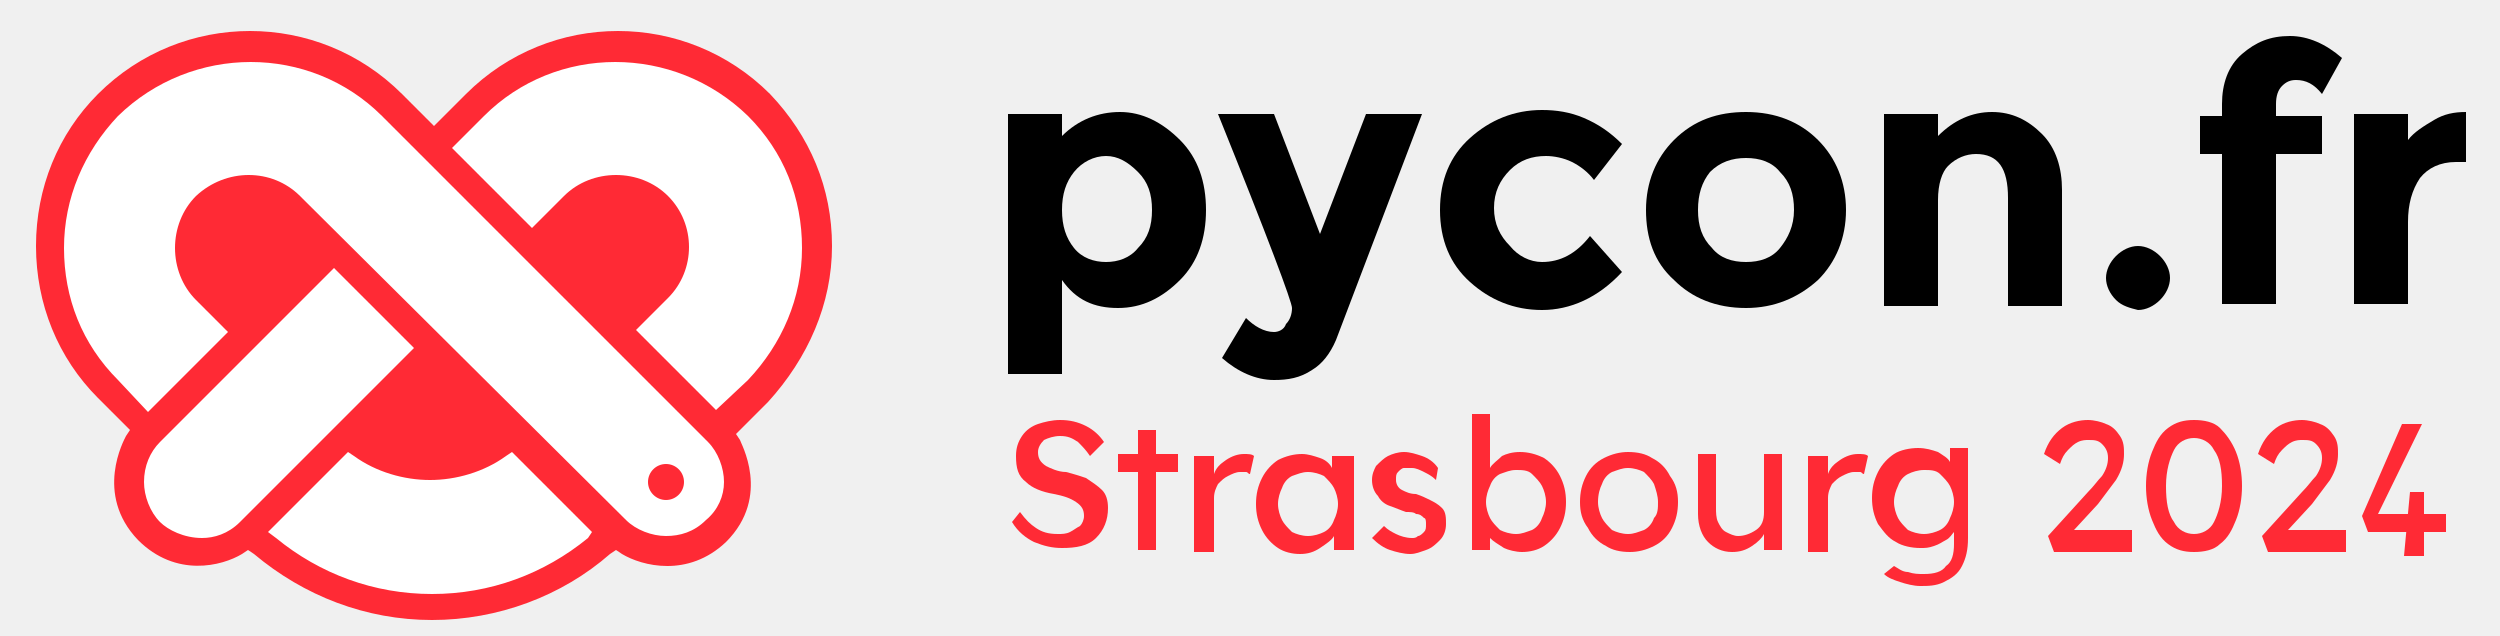
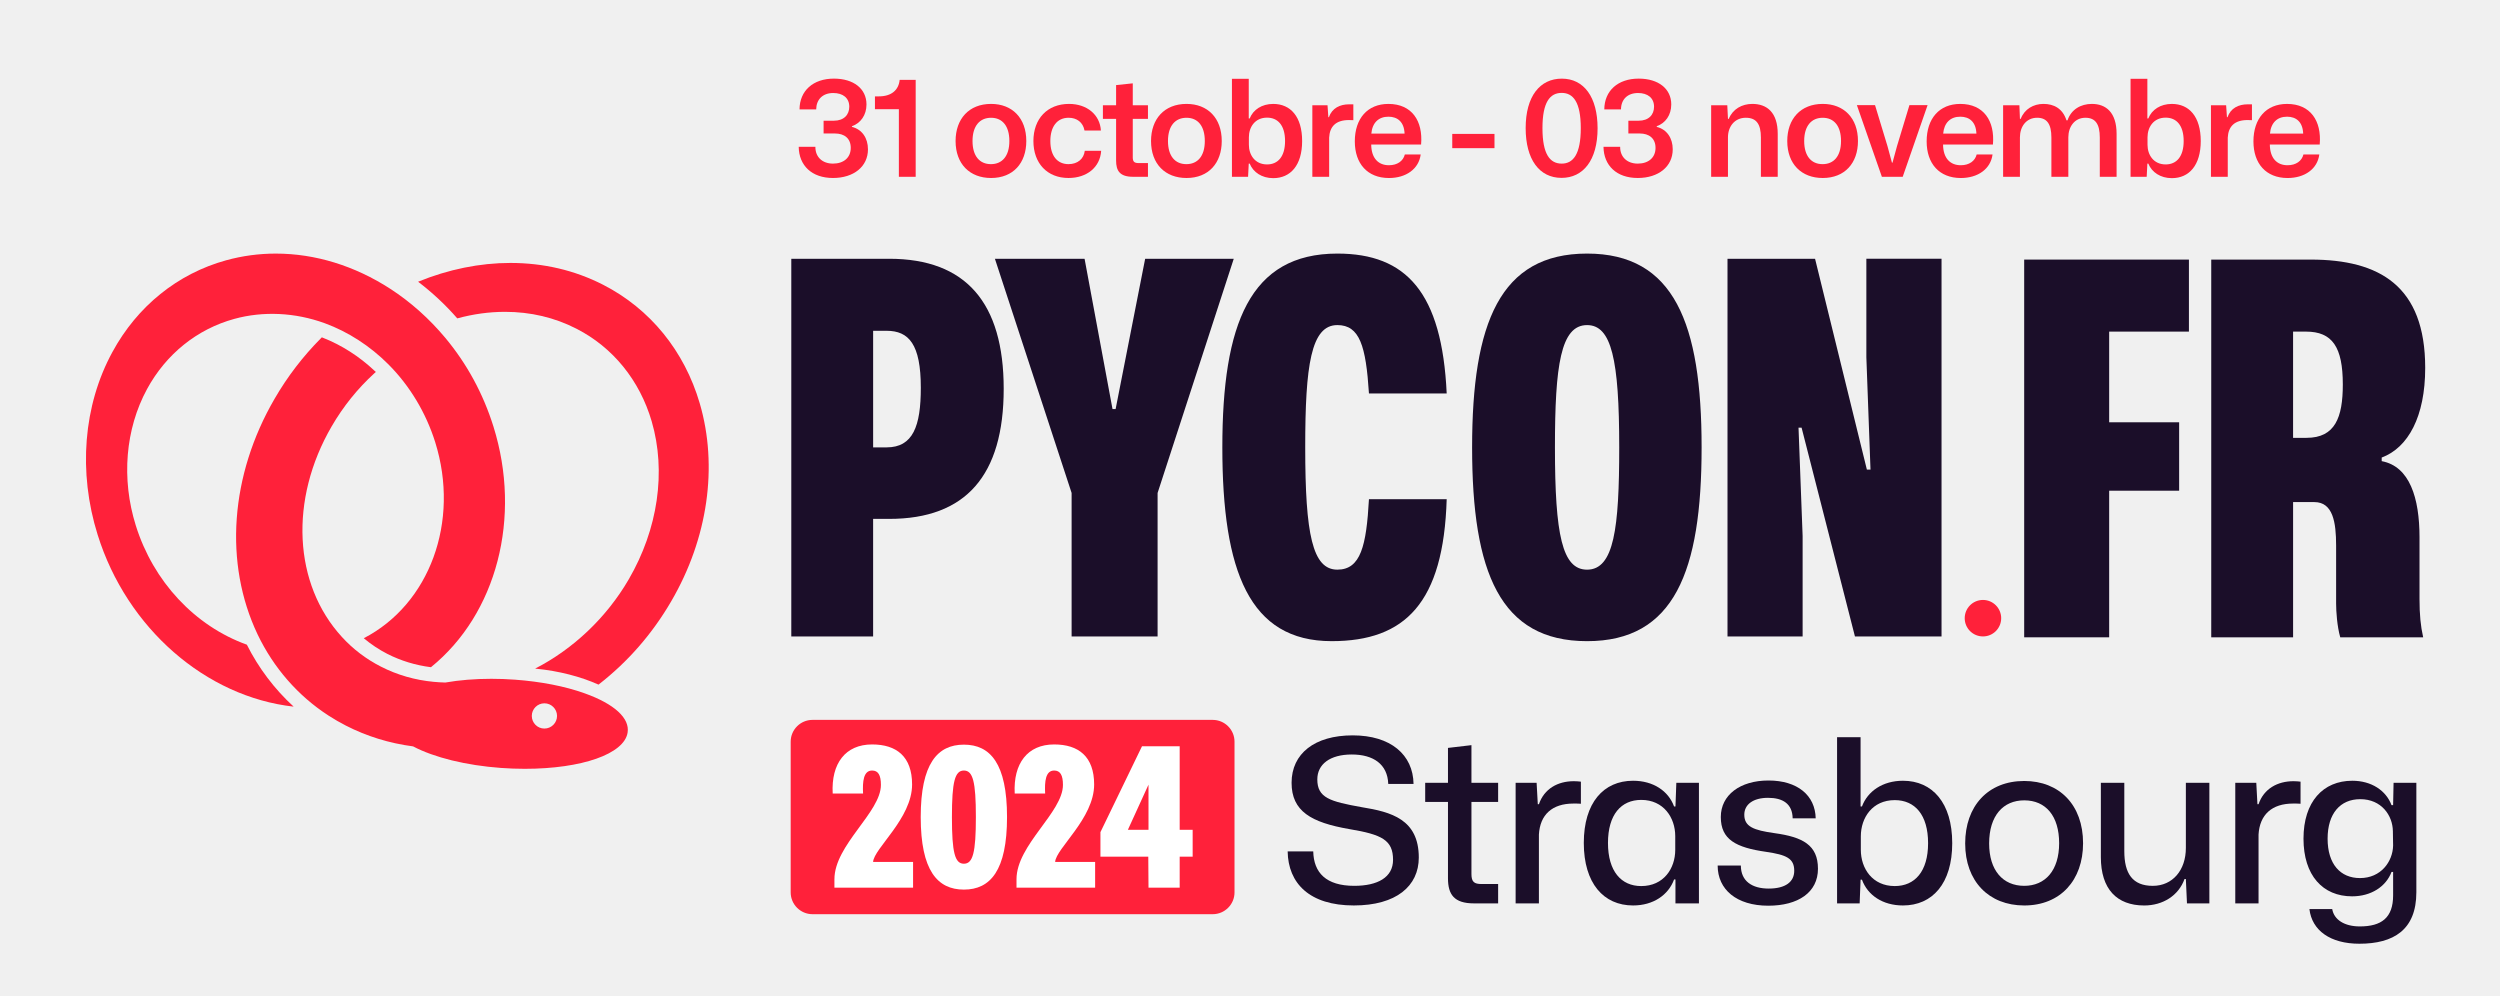
- <svg xmlns="http://www.w3.org/2000/svg" version="1.1" id="Calque_1" x="0px" y="0px" viewBox="0 0 125 31.8" style="enable-background:new 0 0 125 31.8;" xml:space="preserve">
-   <style type="text/css">
- 	.st0{fill:#FFFFFF;}
- 	.st1{fill:#FF2A35;}
- </style>
-   <g>
+ <svg xmlns="http://www.w3.org/2000/svg" version="1.1" x="0px" y="0px" viewBox="0 0 229.75 91.5" enable-background="new 0 0 229.75 91.5" xml:space="preserve">
+   <g id="Calque_1" display="none">
+ </g>
+   <g id="Calque_2">
+ </g>
+   <g id="Calque_3">
    <g>
-       <path class="st0" d="M40.3,12.2c0-2.6-1-5.1-2.9-7l0,0c-1.9-1.9-4.3-2.9-7-2.9c-2.7,0-5.1,1-7,2.9l-1.2,1.2l-1,0.8l-0.6-0.6    l-1.3-1.4c-1.9-1.9-4.4-2.9-7-2.9l0,1.2h0h0V2.2c-2.6,0-5.1,1-7,2.9c-1.9,1.9-2.9,4.4-2.9,7c0,2.6,1,5.1,2.9,7l2.1,2.1    c0,0,0,0,0,0l-0.4,0.2l-0.2,0.5c-0.8,1.6-0.6,3,0.5,4.2c0.6,0.7,1.6,1.1,2.5,1.1c0.6,0,1.2-0.1,1.7-0.4l0.5-0.3l0-0.3    c0,0,0-0.1,0.1-0.1l0.9,0.8c2.3,2,5.2,3,8.3,3c3,0,5.8-1,8.1-2.9l1-0.8l0.3,0.3l0.2,0.1c0.1,0,0.1,0,0.2,0.1    c0.4,0.2,1.1,0.5,1.9,0.5c0.9,0,1.7-0.3,2.4-1c1.3-1.3,1.2-2.9,0.7-4L35.9,22l-0.7-0.7l2.1-2.1C39.3,17.3,40.3,14.8,40.3,12.2z     M15.7,12.9c-0.2,0.1-0.6,0.6-2.9,2.9c-0.3,0.3-0.6,0.6-0.9,0.9l0.4-0.4l-2.1-2.1c-0.5-0.5-0.8-1.3-0.8-2c0-0.8,0.3-1.5,0.9-2.1    c1.1-1.1,3-1,4.1,0l1.2,1.2c0,0,0.1,0.1,0.1,0.2l0.8,0.8L15.7,12.9z M24.5,21.9c-0.1,0.1-0.1,0.1-0.2,0.2c-1.8,1-4.1,1-5.8,0    c-0.1-0.1-0.2-0.2-0.3-0.3l-0.8-1c0.1-0.1,0.2-0.2,0.3-0.3c2.5-2.5,2.8-2.7,2.9-2.9l0.5-0.8l0.8,0.8l0.2,0.1    c0.1,0,0.1,0.1,0.2,0.1l2.3,2.3c0,0,0.1,0.1,0.1,0.2l0.7,0.7L24.5,21.9z M26,12l0.3,0.2l2.1-2.1c1.1-1.1,2.9-1.1,4.1,0    c0.5,0.5,0.8,1.3,0.8,2c0,0.8-0.3,1.5-0.8,2l-1.2,1.2l-1,0.9L26,12z" />
      <g>
-         <circle class="st1" cx="33.3" cy="24.1" r="0.9" />
-         <polygon class="st1" points="12.6,16.3 16.6,12.3 13.5,9.4 10.8,9.6 9.7,11.4 9.9,14.2    " />
-         <polygon class="st1" points="26.5,12.3 30.9,16.6 33,14.9 33.7,12.3 32.8,10.1 31.7,9.4 29.6,9.6    " />
-         <polygon class="st1" points="17.8,21.9 21.3,23.2 23.4,23.2 25.7,21.6 21.6,17.5    " />
+         <path fill="#FF213A" d="M73.401,13.492h1.533c-0.012,0.926,0.63,1.544,1.619,1.544c0.987,0,1.631-0.556,1.631-1.446     c0-0.877-0.594-1.322-1.444-1.322h-1.052v-1.174h0.939c0.927,0,1.422-0.543,1.422-1.286c0-0.803-0.582-1.26-1.472-1.26     c-0.977,0-1.557,0.593-1.569,1.507h-1.532c0.012-1.717,1.248-2.83,3.163-2.83c1.804,0,2.991,0.927,2.991,2.373     c0,0.977-0.532,1.717-1.335,2.002v0.061c0.939,0.235,1.471,1.038,1.471,2.064c0,1.582-1.31,2.632-3.213,2.632     C74.601,16.359,73.426,15.21,73.401,13.492z" />
+         <path fill="#FF213A" d="M82.606,10.033h-2.199V8.857h0.357c1.187,0,1.829-0.605,1.915-1.519h1.472v8.909h-1.545V10.033z" />
+         <path fill="#FF213A" d="M87.818,12.96c0-2.026,1.224-3.411,3.263-3.411c1.939,0,3.236,1.298,3.236,3.411     c0,2.027-1.209,3.398-3.236,3.398C89.127,16.359,87.818,15.074,87.818,12.96z M92.761,12.96c0-1.396-0.655-2.137-1.681-2.137     c-1.026,0-1.705,0.729-1.705,2.137c0,1.384,0.654,2.125,1.692,2.125C92.081,15.086,92.761,14.37,92.761,12.96z" />
+         <path fill="#FF213A" d="M94.97,12.96c0-2.051,1.284-3.411,3.275-3.411c1.654,0,2.841,1.001,2.928,2.447h-1.507     c-0.137-0.766-0.718-1.174-1.459-1.174c-1.087,0-1.68,0.853-1.68,2.137c0,1.396,0.667,2.125,1.669,2.125     c0.851,0,1.407-0.495,1.495-1.223h1.506c-0.099,1.52-1.322,2.496-3.001,2.496C96.244,16.359,94.97,15.011,94.97,12.96z" />
+         <path fill="#FF213A" d="M102.569,14.753v-3.832h-1.212V9.673h1.212V7.82l1.532-0.161v2.014h1.396v1.248h-1.396v3.547     c0,0.42,0.172,0.519,0.555,0.519h0.841v1.26h-1.371C102.903,16.247,102.569,15.691,102.569,14.753z" />
+         <path fill="#FF213A" d="M105.78,12.96c0-2.026,1.224-3.411,3.262-3.411c1.941,0,3.237,1.298,3.237,3.411     c0,2.027-1.211,3.398-3.237,3.398C107.089,16.359,105.78,15.074,105.78,12.96z M110.722,12.96c0-1.396-0.654-2.137-1.681-2.137     c-1.024,0-1.704,0.729-1.704,2.137c0,1.384,0.654,2.125,1.691,2.125C110.042,15.086,110.722,14.37,110.722,12.96z" />
+         <path fill="#FF213A" d="M114.847,15.037h-0.087l-0.062,1.21h-1.483V7.239h1.545v3.646h0.087c0.321-0.804,1.111-1.335,2.163-1.335     c1.593,0,2.656,1.174,2.656,3.411c0,2.224-1.063,3.411-2.656,3.411C115.958,16.371,115.168,15.827,114.847,15.037z      M118.097,12.96c0-1.446-0.668-2.149-1.655-2.149c-1.113,0-1.67,0.877-1.67,1.804v0.692c0,0.926,0.557,1.804,1.67,1.804     C117.429,15.111,118.097,14.406,118.097,12.96z" />
+         <path fill="#FF213A" d="M120.603,9.673h1.396l0.075,1.1h0.05c0.296-0.84,1.013-1.186,1.865-1.186c0.148,0,0.272,0,0.383,0v1.458     c-0.098,0-0.248-0.012-0.407-0.012c-1.199,0-1.768,0.593-1.816,1.619v3.595h-1.545V9.673z" />
+         <path fill="#FF213A" d="M124.507,12.997c0-2.112,1.174-3.447,3.089-3.447c2.149,0,3.188,1.557,3.003,3.732h-4.584     c0.011,1.26,0.654,1.903,1.63,1.903c0.779,0,1.311-0.395,1.459-0.988h1.458c-0.173,1.334-1.348,2.163-2.917,2.163     C125.656,16.359,124.507,15.024,124.507,12.997z M126.026,12.281h3.054c-0.038-1.062-0.631-1.557-1.483-1.557     C126.695,10.724,126.113,11.279,126.026,12.281z" />
+         <path fill="#FF213A" d="M133.463,12.306h3.88v1.31h-3.88V12.306z" />
+         <path fill="#FF213A" d="M140.208,11.774c0-2.94,1.322-4.547,3.324-4.547c2.038,0,3.286,1.706,3.286,4.56     c0,2.953-1.334,4.56-3.311,4.56C141.457,16.347,140.208,14.641,140.208,11.774z M145.274,11.774c0-2.397-0.703-3.237-1.754-3.237     c-1.075,0-1.768,0.84-1.768,3.237c0,2.41,0.692,3.262,1.768,3.262C144.571,15.037,145.274,14.184,145.274,11.774z" />
+         <path fill="#FF213A" d="M147.361,13.492h1.532c-0.012,0.926,0.631,1.544,1.619,1.544s1.631-0.556,1.631-1.446     c0-0.877-0.594-1.322-1.445-1.322h-1.051v-1.174h0.939c0.926,0,1.421-0.543,1.421-1.286c0-0.803-0.58-1.26-1.471-1.26     c-0.977,0-1.557,0.593-1.568,1.507h-1.533c0.013-1.717,1.248-2.83,3.163-2.83c1.805,0,2.991,0.927,2.991,2.373     c0,0.977-0.531,1.717-1.335,2.002v0.061c0.939,0.235,1.47,1.038,1.47,2.064c0,1.582-1.31,2.632-3.212,2.632     C148.561,16.359,147.386,15.21,147.361,13.492z" />
+         <path fill="#FF213A" d="M157.256,9.673h1.482l0.062,1.248h0.074c0.371-0.901,1.21-1.372,2.163-1.372     c1.334,0,2.336,0.767,2.336,2.756v3.941h-1.546v-3.608c0-1.236-0.419-1.816-1.384-1.816c-1.038,0-1.644,0.815-1.644,1.804v3.62     h-1.544V9.673z" />
+         <path fill="#FF213A" d="M164.249,12.96c0-2.026,1.223-3.411,3.261-3.411c1.94,0,3.237,1.298,3.237,3.411     c0,2.027-1.21,3.398-3.237,3.398C165.558,16.359,164.249,15.074,164.249,12.96z M169.19,12.96c0-1.396-0.654-2.137-1.681-2.137     c-1.024,0-1.704,0.729-1.704,2.137c0,1.384,0.655,2.125,1.692,2.125C168.511,15.086,169.19,14.37,169.19,12.96z" />
+         <path fill="#FF213A" d="M170.647,9.661h1.668l1.148,3.782l0.408,1.507h0.05l0.407-1.495l1.149-3.794h1.668l-2.286,6.586h-1.915     L170.647,9.661z" />
+         <path fill="#FF213A" d="M177.059,12.997c0-2.112,1.173-3.447,3.09-3.447c2.149,0,3.188,1.557,3.002,3.732h-4.584     c0.011,1.26,0.654,1.903,1.631,1.903c0.778,0,1.31-0.395,1.458-0.988h1.459c-0.174,1.334-1.348,2.163-2.917,2.163     C178.208,16.359,177.059,15.024,177.059,12.997z M178.578,12.281h3.054c-0.038-1.062-0.631-1.557-1.482-1.557     C179.247,10.724,178.665,11.279,178.578,12.281z" />
+         <path fill="#FF213A" d="M184.087,9.673h1.495l0.05,1.248h0.073c0.347-0.901,1.174-1.372,2.089-1.372     c0.952,0,1.768,0.421,2.113,1.508h0.099c0.335-1.001,1.224-1.508,2.236-1.508c1.286,0,2.273,0.767,2.273,2.756v3.941h-1.544     v-3.608c0-1.236-0.407-1.816-1.321-1.816c-0.989,0-1.57,0.815-1.57,1.804v3.62h-1.557v-3.608c0-1.236-0.408-1.816-1.31-1.816     c-1.002,0-1.582,0.815-1.582,1.804v3.62h-1.545V9.673z" />
+         <path fill="#FF213A" d="M197.43,15.037h-0.087l-0.062,1.21h-1.483V7.239h1.545v3.646h0.087c0.32-0.804,1.111-1.335,2.163-1.335     c1.593,0,2.656,1.174,2.656,3.411c0,2.224-1.063,3.411-2.656,3.411C198.542,16.371,197.75,15.827,197.43,15.037z M200.679,12.96     c0-1.446-0.666-2.149-1.655-2.149c-1.111,0-1.667,0.877-1.667,1.804v0.692c0,0.926,0.556,1.804,1.667,1.804     C200.013,15.111,200.679,14.406,200.679,12.96z" />
+         <path fill="#FF213A" d="M203.186,9.673h1.396l0.074,1.1h0.05c0.296-0.84,1.013-1.186,1.865-1.186c0.149,0,0.272,0,0.383,0v1.458     c-0.099,0-0.247-0.012-0.407-0.012c-1.198,0-1.766,0.593-1.816,1.619v3.595h-1.545V9.673z" />
+         <path fill="#FF213A" d="M207.091,12.997c0-2.112,1.173-3.447,3.089-3.447c2.149,0,3.188,1.557,3.002,3.732h-4.584     c0.012,1.26,0.654,1.903,1.631,1.903c0.777,0,1.31-0.395,1.457-0.988h1.459c-0.174,1.334-1.347,2.163-2.916,2.163     C208.24,16.359,207.091,15.024,207.091,12.997z M208.61,12.281h3.052c-0.037-1.062-0.63-1.557-1.481-1.557     C209.278,10.724,208.697,11.279,208.61,12.281z" />
+       </g>
+       <g>
+         <g>
+           <path fill="#FF213A" d="M12.48,48.295c-1.343-4.292-0.963-8.864,1.034-12.542c1.75-3.217,4.599-5.506,8.015-6.446      c2.663-0.733,5.604-0.593,8.317,0.398c2.144,0.784,4.166,2.092,5.849,3.78c1.968,1.975,3.45,4.446,4.3,7.152      c2.29,7.309-0.522,14.894-6.565,18.016c0.661,0.554,1.384,1.038,2.163,1.438c1.245,0.633,2.591,1.045,4.012,1.226      c6.049-4.906,8.354-13.761,5.744-22.114c-0.945-3.022-2.435-5.767-4.43-8.16c-1.471-1.758-3.161-3.274-5.049-4.499      c-3.268-2.118-6.898-3.239-10.524-3.239c-1.546,0-3.083,0.207-4.562,0.615c-4.454,1.228-8.164,4.219-10.451,8.427      c-2.677,4.906-3.167,11.034-1.356,16.809c2.688,8.6,9.956,14.884,18.009,15.784c-1.752-1.605-3.226-3.546-4.3-5.693      C17.897,57.521,14.091,53.443,12.48,48.295z" />
+           <path fill="#FF213A" d="M64.307,37.07c-1.41-4.816-4.561-8.688-8.873-10.896c-2.607-1.336-5.48-2.01-8.534-2.01      c-2.804,0-5.715,0.594-8.477,1.727c1.301,0.992,2.514,2.12,3.601,3.368c1.466-0.398,2.933-0.601,4.39-0.601      c2.343,0,4.557,0.521,6.562,1.551c3.354,1.716,5.809,4.741,6.914,8.513c1.347,4.61,0.581,9.906-2.114,14.529      c-2.039,3.507-5.104,6.403-8.598,8.193c0.034,0.003,0.07,0.006,0.11,0.012c2.078,0.21,4.048,0.714,5.716,1.46      c2.701-2.095,4.95-4.677,6.689-7.671C65.055,49.48,66.003,42.856,64.307,37.07z" />
+           <path fill="#FF213A" d="M53.723,63.714c-1.803-0.647-4.019-1.078-6.397-1.252c-0.73-0.054-1.463-0.08-2.176-0.08      c-1.506,0-2.931,0.116-4.226,0.343c-0.389-0.012-0.731-0.031-1.053-0.063c-1.727-0.16-3.367-0.632-4.873-1.404      c-1.357-0.693-2.555-1.605-3.565-2.709c-4.475-4.867-4.858-12.648-0.954-19.364c1.063-1.833,2.384-3.474,3.924-4.88l0.138-0.125      l-0.138-0.121c-1.386-1.306-3.025-2.352-4.723-3.017L29.576,31L29.5,31.079c-1.649,1.658-3.087,3.533-4.264,5.566      c-4.086,7.024-4.669,15.12-1.564,21.656c1.47,3.072,3.719,5.651,6.52,7.461c0.522,0.339,1.059,0.647,1.591,0.919      c1.913,0.98,3.989,1.624,6.179,1.912c1.945,1.026,4.887,1.749,8.073,1.98c0.732,0.054,1.468,0.081,2.185,0.081h0.006      c5.246,0,9.134-1.368,9.45-3.321C57.897,66.006,56.456,64.687,53.723,63.714z M50.031,66.955c-0.64,0-1.159-0.521-1.159-1.16      c0-0.642,0.52-1.161,1.159-1.161c0.638,0,1.161,0.52,1.161,1.161C51.192,66.435,50.668,66.955,50.031,66.955z" />
+         </g>
        <g>
          <g>
-             <path class="st1" d="M41.6,12.3c0-2.9-1.1-5.5-3.1-7.6l0,0c-4.2-4.2-11-4.2-15.2,0l-1.6,1.6l-1.6-1.6c-4.2-4.2-11-4.2-15.2,0       c-2,2-3.1,4.7-3.1,7.6c0,2.9,1.1,5.6,3.1,7.6l1.6,1.6l-0.2,0.3C6.2,22,4.7,24.7,6.9,27c1.9,1.9,4.2,1.3,5.2,0.7l0.3-0.2       l0.3,0.2c2.5,2.1,5.6,3.3,8.9,3.3c3.3,0,6.5-1.2,8.9-3.3l0.3-0.2l0.3,0.2c1,0.6,3.3,1.2,5.2-0.6c2.3-2.3,0.7-5,0.7-5.1       l-0.2-0.3l1.6-1.6C40.4,17.9,41.6,15.2,41.6,12.3z M12,26.1c-0.6,0.6-1.3,0.8-1.9,0.8c-0.9,0-1.7-0.4-2.1-0.8l0,0l0.4-0.3       L8,26.1c-0.5-0.5-0.8-1.3-0.8-2c0-0.8,0.3-1.5,0.8-2l8.7-8.7l4,4L12,26.1z M12.5,15.5l-1.6-1.6c-0.4-0.4-0.7-1-0.7-1.6       c0-0.6,0.2-1.2,0.7-1.6c0.9-0.9,2.3-0.9,3.2,0l1.6,1.6L12.5,15.5z M21.6,18.3l3.2,3.2l-0.6,0.3c-0.8,0.5-1.7,0.7-2.6,0.7       c-0.9,0-1.8-0.2-2.6-0.7l-0.6-0.3L21.6,18.3z M29.4,26.9c-2.2,1.8-4.9,2.8-7.8,2.8s-5.6-1-7.8-2.8l-0.4-0.3l4-4l0.3,0.2       c1.1,0.8,2.5,1.2,3.8,1.2c1.3,0,2.7-0.4,3.8-1.2l0.3-0.2l4,4L29.4,26.9z M35.3,26L35.3,26c-0.6,0.6-1.3,0.8-2,0.8       c-0.7,0-1.5-0.3-2-0.8L15,9.8c-1.4-1.4-3.7-1.4-5.2,0c-1.4,1.4-1.4,3.8,0,5.2l1.6,1.6l-4,4L5.9,19c-1.8-1.8-2.7-4.1-2.7-6.6       c0-2.5,1-4.8,2.7-6.6c3.7-3.6,9.6-3.6,13.2,0c0,0,16,16,16.3,16.3c0.5,0.5,0.8,1.3,0.8,2C36.2,24.8,35.9,25.5,35.3,26z        M27.6,12.3l1.6-1.6c0.9-0.9,2.3-0.9,3.2,0c0.4,0.4,0.7,1,0.7,1.6c0,0.6-0.2,1.2-0.7,1.6l-1.6,1.6L27.6,12.3z M35.8,20.5l-4-4       l1.6-1.6c1.4-1.4,1.4-3.7,0-5.1c-1.4-1.4-3.8-1.4-5.2,0l-1.6,1.6l-4-4l1.6-1.6c3.6-3.6,9.5-3.6,13.2,0l0,0       c1.8,1.8,2.7,4.1,2.7,6.6c0,2.5-1,4.8-2.7,6.6L35.8,20.5z" />
+             <path fill="#1B0E29" d="M118.336,78.244h2.351c0.042,1.95,1.171,3.164,3.769,3.164c2.141,0,3.565-0.772,3.565-2.387       c0-1.823-1.026-2.328-4.027-2.829c-3.495-0.607-5.298-1.636-5.298-4.254c0-2.681,2.116-4.358,5.617-4.358       c3.495,0,5.551,1.781,5.592,4.464h-2.324c-0.064-1.824-1.385-2.706-3.352-2.706c-2.013,0-3.168,0.903-3.168,2.288       c0,1.694,1.155,2.031,4.087,2.554c2.705,0.441,5.239,1.11,5.239,4.631c0,2.619-2.074,4.401-5.971,4.401       C120.35,83.212,118.38,81.179,118.336,78.244z" />
+             <path fill="#1B0E29" d="M133.069,80.717v-7.018h-2.094v-1.761h2.094v-3.205l2.157-0.254v3.459h2.452v1.761h-2.452v6.621       c0,0.732,0.251,0.922,0.94,0.922h1.512v1.779h-2.225C133.633,83.021,133.069,82.205,133.069,80.717z" />
+             <path fill="#1B0E29" d="M139.287,71.938h1.928l0.108,1.97h0.104c0.483-1.426,1.739-2.116,3.205-2.116       c0.254,0,0.462,0.021,0.652,0.042v2.031c-0.172-0.019-0.424-0.019-0.674-0.019c-1.973,0-3.08,1.024-3.184,2.847v6.328h-2.14       V71.938z" />
+             <path fill="#1B0E29" d="M145.551,77.469c0-3.71,1.823-5.718,4.527-5.718c1.865,0,3.249,0.941,3.771,2.365h0.125l0.081-2.178       h2.077v11.083h-2.158v-2.199h-0.125c-0.522,1.425-1.906,2.39-3.771,2.39C147.375,83.212,145.551,81.179,145.551,77.469z        M153.955,78.098v-1.256c0-1.697-1.066-3.331-3.125-3.331c-1.843,0-3.057,1.34-3.057,3.958c0,2.6,1.214,3.961,3.057,3.961       C152.888,81.43,153.955,79.816,153.955,78.098z" />
+             <path fill="#1B0E29" d="M157.853,79.544h2.132c0,1.447,1.05,2.116,2.558,2.116c1.532,0,2.347-0.607,2.347-1.635       c0-1.152-0.733-1.466-2.575-1.739c-2.788-0.397-4.173-1.129-4.173-3.204c0-2.014,1.765-3.354,4.383-3.354       c2.66,0,4.295,1.362,4.337,3.479h-2.116c-0.025-1.342-0.904-1.887-2.266-1.887c-1.362,0-2.179,0.61-2.179,1.551       c0,1.092,0.84,1.427,2.79,1.697c2.575,0.357,3.98,1.088,3.98,3.271c0,2.178-1.827,3.395-4.569,3.395       C159.589,83.233,157.853,81.744,157.853,79.544z" />
+             <path fill="#1B0E29" d="M171.113,80.843h-0.126l-0.085,2.179h-2.075V67.747h2.16v6.369h0.126       c0.524-1.402,1.905-2.365,3.769-2.365c2.705,0,4.528,2.031,4.528,5.738c0,3.71-1.823,5.723-4.528,5.723       C173.018,83.212,171.637,82.27,171.113,80.843z M177.191,77.489c0-2.618-1.219-3.958-3.063-3.958       c-2.052,0-3.118,1.613-3.118,3.331v1.235c0,1.719,1.066,3.332,3.118,3.332C175.972,81.43,177.191,80.09,177.191,77.489z" />
+             <path fill="#1B0E29" d="M180.6,77.514c0-3.416,2.078-5.742,5.428-5.742c3.228,0,5.406,2.199,5.406,5.718       c0,3.396-2.077,5.723-5.406,5.723C182.781,83.212,180.6,80.991,180.6,77.514z M189.235,77.489c0-2.493-1.218-3.937-3.207-3.937       c-1.929,0-3.226,1.402-3.226,3.961c0,2.469,1.257,3.895,3.226,3.895C187.953,81.408,189.235,80.005,189.235,77.489z" />
+             <path fill="#1B0E29" d="M193.069,78.77v-6.831h2.155v6.286c0,2.054,0.753,3.184,2.619,3.184c1.823,0,3.038-1.444,3.038-3.479       v-5.99h2.16v11.083h-2.058l-0.103-2.241h-0.122c-0.549,1.529-1.994,2.432-3.709,2.432       C194.536,83.212,193.069,81.704,193.069,78.77z" />
+             <path fill="#1B0E29" d="M205.423,71.938h1.93l0.105,1.97h0.103c0.482-1.426,1.746-2.116,3.21-2.116       c0.249,0,0.459,0.021,0.649,0.042v2.031c-0.17-0.019-0.418-0.019-0.676-0.019c-1.963,0-3.076,1.024-3.184,2.847v6.328h-2.138       V71.938z" />
+             <path fill="#1B0E29" d="M212.235,83.546h2.096c0.167,0.984,1.131,1.592,2.538,1.592c1.987,0,3.059-0.794,3.059-2.85v-2.156       h-0.147c-0.505,1.339-1.866,2.241-3.625,2.241c-2.701,0-4.465-1.93-4.465-5.3c0-3.396,1.801-5.322,4.485-5.322       c1.763,0,3.1,0.899,3.604,2.239h0.147l0.042-2.052h2.094v10.058c0,3.477-2.116,4.733-5.236,4.733       C214.163,86.729,212.469,85.516,212.235,83.546z M219.927,77.721l-0.021-1.341c-0.022-1.445-1.051-2.936-2.999-2.936       c-1.84,0-3,1.322-3,3.629c0,2.345,1.177,3.622,2.976,3.622C218.811,80.695,219.884,79.188,219.927,77.721z" />
          </g>
        </g>
-       </g>
-     </g>
-     <g>
-       <g>
-         <path d="M56,5.6c1.1,0,2.1,0.5,3,1.4c0.9,0.9,1.3,2.1,1.3,3.5c0,1.4-0.4,2.6-1.3,3.5c-0.9,0.9-1.9,1.4-3.1,1.4S53.8,15,53.1,14     v4.7h-2.7v-13h2.7v1.1C53.9,6,54.9,5.6,56,5.6z M53.1,10.5c0,0.8,0.2,1.4,0.6,1.9c0.4,0.5,1,0.7,1.6,0.7c0.6,0,1.2-0.2,1.6-0.7     c0.5-0.5,0.7-1.1,0.7-1.9c0-0.8-0.2-1.4-0.7-1.9c-0.5-0.5-1-0.8-1.6-0.8c-0.6,0-1.2,0.3-1.6,0.8C53.3,9.1,53.1,9.7,53.1,10.5z" />
-         <path d="M63.7,19c-0.9,0-1.8-0.4-2.6-1.1l1.2-2c0.4,0.4,0.9,0.7,1.4,0.7c0.2,0,0.5-0.1,0.6-0.4c0.2-0.2,0.3-0.5,0.3-0.8     c0-0.3-1.2-3.5-3.7-9.7h2.8l2.3,6l2.3-6h2.8L66.8,17c-0.3,0.7-0.7,1.2-1.2,1.5C65,18.9,64.4,19,63.7,19z" />
-         <path d="M77.1,13.1c0.9,0,1.7-0.4,2.4-1.3l1.6,1.8c-1.2,1.3-2.6,1.9-4,1.9c-1.4,0-2.6-0.5-3.6-1.4c-1-0.9-1.5-2.1-1.5-3.6     c0-1.5,0.5-2.7,1.5-3.6c1-0.9,2.2-1.4,3.6-1.4c0.7,0,1.4,0.1,2.1,0.4c0.7,0.3,1.3,0.7,1.9,1.3l-1.4,1.8c-0.3-0.4-0.7-0.7-1.1-0.9     c-0.4-0.2-0.9-0.3-1.3-0.3c-0.7,0-1.3,0.2-1.8,0.7c-0.5,0.5-0.8,1.1-0.8,1.9s0.3,1.4,0.8,1.9C75.9,12.8,76.5,13.1,77.1,13.1z" />
-         <path d="M92.3,10.5c0,1.4-0.5,2.6-1.4,3.5c-1,0.9-2.2,1.4-3.6,1.4c-1.5,0-2.7-0.5-3.6-1.4c-1-0.9-1.4-2.1-1.4-3.5     s0.5-2.6,1.4-3.5c1-1,2.2-1.4,3.6-1.4c1.5,0,2.7,0.5,3.6,1.4C91.8,7.9,92.3,9.1,92.3,10.5z M84.9,10.5c0,0.8,0.2,1.4,0.7,1.9     c0.4,0.5,1,0.7,1.7,0.7s1.3-0.2,1.7-0.7c0.4-0.5,0.7-1.1,0.7-1.9c0-0.8-0.2-1.4-0.7-1.9c-0.4-0.5-1-0.7-1.7-0.7S86,8.1,85.5,8.6     C85.1,9.1,84.9,9.7,84.9,10.5z" />
-         <path d="M96.9,10v5.3h-2.7V5.7h2.7v1.1c0.8-0.8,1.7-1.2,2.7-1.2c1,0,1.8,0.4,2.5,1.1c0.7,0.7,1,1.7,1,2.8v5.8h-2.7V9.9     c0-1.5-0.5-2.2-1.6-2.2c-0.5,0-1,0.2-1.4,0.6C97.1,8.6,96.9,9.2,96.9,10z" />
-         <path d="M105.8,15c-0.3-0.3-0.5-0.7-0.5-1.1c0-0.4,0.2-0.8,0.5-1.1s0.7-0.5,1.1-0.5c0.4,0,0.8,0.2,1.1,0.5s0.5,0.7,0.5,1.1     c0,0.4-0.2,0.8-0.5,1.1c-0.3,0.3-0.7,0.5-1.1,0.5C106.5,15.4,106.1,15.3,105.8,15z" />
-         <path d="M113.8,5.2v0.6h2.3v1.9h-2.3v7.5h-2.7V7.7H110V5.8h1.1V5.2c0-1,0.3-1.9,1-2.5s1.4-0.9,2.4-0.9c0.9,0,1.8,0.4,2.6,1.1     l-1,1.8c-0.4-0.5-0.8-0.7-1.3-0.7c-0.3,0-0.5,0.1-0.7,0.3C113.9,4.5,113.8,4.8,113.8,5.2z" />
-         <path d="M122.8,8.1c-0.8,0-1.4,0.3-1.8,0.8c-0.4,0.6-0.6,1.3-0.6,2.2v4.1h-2.7V5.7h2.7V7c0.3-0.4,0.8-0.7,1.3-1     c0.5-0.3,1-0.4,1.6-0.4l0,2.5H122.8z" />
-         <path class="st1" d="M51,25.6c0.3,0.4,0.5,0.6,0.8,0.8c0.3,0.2,0.6,0.3,1.1,0.3c0.2,0,0.4,0,0.6-0.1c0.2-0.1,0.3-0.2,0.5-0.3     c0.1-0.1,0.2-0.3,0.2-0.5c0-0.3-0.1-0.5-0.4-0.7c-0.3-0.2-0.6-0.3-1.1-0.4c-0.6-0.1-1.1-0.3-1.4-0.6c-0.4-0.3-0.5-0.7-0.5-1.3     c0-0.4,0.1-0.7,0.3-1c0.2-0.3,0.5-0.5,0.8-0.6c0.3-0.1,0.7-0.2,1.1-0.2c0.5,0,0.9,0.1,1.3,0.3c0.4,0.2,0.7,0.5,0.9,0.8l-0.7,0.7     c-0.2-0.3-0.4-0.5-0.6-0.7c-0.3-0.2-0.5-0.3-0.9-0.3c-0.3,0-0.6,0.1-0.8,0.2c-0.2,0.2-0.3,0.4-0.3,0.6c0,0.3,0.1,0.5,0.4,0.7     c0.2,0.1,0.6,0.3,1,0.3c0.4,0.1,0.7,0.2,1,0.3c0.3,0.2,0.6,0.4,0.8,0.6c0.2,0.2,0.3,0.5,0.3,0.9c0,0.6-0.2,1.1-0.6,1.5     c-0.4,0.4-1,0.5-1.7,0.5c-0.5,0-0.9-0.1-1.4-0.3c-0.4-0.2-0.8-0.5-1.1-1L51,25.6z" />
-         <path class="st1" d="M57.8,27.5h-0.9v-3.9h-1v-0.9h1v-1.2h0.9v1.2h1.1v0.9h-1.1V27.5z" />
-         <path class="st1" d="M62.5,23.7c-0.1,0-0.1-0.1-0.2-0.1c-0.1,0-0.2,0-0.3,0c-0.2,0-0.4,0.1-0.6,0.2c-0.2,0.1-0.3,0.2-0.5,0.4     c-0.1,0.2-0.2,0.4-0.2,0.7v2.7h-1v-4.8h1v0.9c0.1-0.3,0.3-0.5,0.6-0.7c0.3-0.2,0.6-0.3,0.9-0.3c0.2,0,0.4,0,0.5,0.1L62.5,23.7z" />
-         <path class="st1" d="M67.7,22.7v4.8h-1v-0.7c-0.1,0.2-0.4,0.4-0.7,0.6c-0.3,0.2-0.6,0.3-1,0.3c-0.4,0-0.8-0.1-1.1-0.3     c-0.3-0.2-0.6-0.5-0.8-0.9c-0.2-0.4-0.3-0.8-0.3-1.3c0-0.5,0.1-0.9,0.3-1.3c0.2-0.4,0.5-0.7,0.8-0.9c0.4-0.2,0.8-0.3,1.2-0.3     c0.3,0,0.6,0.1,0.9,0.2c0.3,0.1,0.5,0.3,0.6,0.5v-0.6H67.7z M65.4,26.8c0.3,0,0.6-0.1,0.8-0.2c0.2-0.1,0.4-0.3,0.5-0.6     c0.1-0.2,0.2-0.5,0.2-0.8c0-0.3-0.1-0.6-0.2-0.8c-0.1-0.2-0.3-0.4-0.5-0.6c-0.2-0.1-0.5-0.2-0.8-0.2c-0.3,0-0.5,0.1-0.8,0.2     c-0.2,0.1-0.4,0.3-0.5,0.6c-0.1,0.2-0.2,0.5-0.2,0.8c0,0.3,0.1,0.6,0.2,0.8c0.1,0.2,0.3,0.4,0.5,0.6     C64.8,26.7,65.1,26.8,65.4,26.8z" />
-         <path class="st1" d="M71.8,24c-0.2-0.2-0.4-0.3-0.6-0.4c-0.2-0.1-0.4-0.2-0.6-0.2c-0.1,0-0.3,0-0.4,0c-0.1,0-0.2,0.1-0.3,0.2     c-0.1,0.1-0.1,0.2-0.1,0.4c0,0.2,0.1,0.4,0.3,0.5c0.2,0.1,0.4,0.2,0.7,0.2c0.3,0.1,0.5,0.2,0.7,0.3c0.2,0.1,0.4,0.2,0.6,0.4     c0.2,0.2,0.2,0.5,0.2,0.8c0,0.3-0.1,0.6-0.3,0.8c-0.2,0.2-0.4,0.4-0.7,0.5c-0.3,0.1-0.5,0.2-0.8,0.2c-0.3,0-0.7-0.1-1-0.2     c-0.3-0.1-0.6-0.3-0.9-0.6l0.6-0.6c0.2,0.2,0.4,0.3,0.6,0.4s0.5,0.2,0.8,0.2c0.1,0,0.2,0,0.3-0.1c0.1,0,0.2-0.1,0.3-0.2     c0.1-0.1,0.1-0.2,0.1-0.4c0-0.1,0-0.3-0.1-0.3c-0.1-0.1-0.2-0.2-0.4-0.2c-0.1-0.1-0.3-0.1-0.5-0.1c-0.3-0.1-0.5-0.2-0.8-0.3     c-0.3-0.1-0.5-0.3-0.6-0.5c-0.2-0.2-0.3-0.5-0.3-0.8c0-0.3,0.1-0.5,0.2-0.7c0.2-0.2,0.4-0.4,0.6-0.5s0.5-0.2,0.8-0.2     c0.3,0,0.6,0.1,0.9,0.2c0.3,0.1,0.6,0.3,0.8,0.6L71.8,24z" />
-         <path class="st1" d="M76,22.6c0.4,0,0.8,0.1,1.2,0.3c0.3,0.2,0.6,0.5,0.8,0.9c0.2,0.4,0.3,0.8,0.3,1.3c0,0.5-0.1,0.9-0.3,1.3     c-0.2,0.4-0.5,0.7-0.8,0.9c-0.3,0.2-0.7,0.3-1.1,0.3c-0.3,0-0.7-0.1-0.9-0.2c-0.3-0.2-0.5-0.3-0.7-0.5v0.6h-0.9v-6.8h0.9v2.7     c0.1-0.2,0.4-0.4,0.6-0.6C75.3,22.7,75.6,22.6,76,22.6z M75.8,23.5c-0.3,0-0.5,0.1-0.8,0.2c-0.2,0.1-0.4,0.3-0.5,0.6     c-0.1,0.2-0.2,0.5-0.2,0.8c0,0.3,0.1,0.6,0.2,0.8c0.1,0.2,0.3,0.4,0.5,0.6c0.2,0.1,0.5,0.2,0.8,0.2c0.3,0,0.5-0.1,0.8-0.2     c0.2-0.1,0.4-0.3,0.5-0.6c0.1-0.2,0.2-0.5,0.2-0.8c0-0.3-0.1-0.6-0.2-0.8c-0.1-0.2-0.3-0.4-0.5-0.6     C76.4,23.5,76.1,23.5,75.8,23.5z" />
-         <path class="st1" d="M83.9,25.1c0,0.5-0.1,0.9-0.3,1.3c-0.2,0.4-0.5,0.7-0.9,0.9c-0.4,0.2-0.8,0.3-1.2,0.3     c-0.5,0-0.9-0.1-1.2-0.3c-0.4-0.2-0.7-0.5-0.9-0.9C79.1,26,79,25.6,79,25.1c0-0.5,0.1-0.9,0.3-1.3c0.2-0.4,0.5-0.7,0.9-0.9     s0.8-0.3,1.2-0.3c0.5,0,0.9,0.1,1.2,0.3c0.4,0.2,0.7,0.5,0.9,0.9C83.8,24.2,83.9,24.6,83.9,25.1z M82.9,25.1     c0-0.3-0.1-0.6-0.2-0.9c-0.1-0.2-0.3-0.4-0.5-0.6c-0.2-0.1-0.5-0.2-0.8-0.2s-0.5,0.1-0.8,0.2c-0.2,0.1-0.4,0.3-0.5,0.6     c-0.1,0.2-0.2,0.5-0.2,0.9c0,0.3,0.1,0.6,0.2,0.8s0.3,0.4,0.5,0.6c0.2,0.1,0.5,0.2,0.8,0.2s0.5-0.1,0.8-0.2     c0.2-0.1,0.4-0.3,0.5-0.6C82.9,25.7,82.9,25.4,82.9,25.1z" />
-         <path class="st1" d="M88.2,25.6v-2.9h0.9v4.8h-0.9v-0.8c-0.1,0.2-0.3,0.4-0.6,0.6c-0.3,0.2-0.6,0.3-1,0.3c-0.5,0-0.9-0.2-1.2-0.5     c-0.3-0.3-0.5-0.8-0.5-1.4v-3h0.9v2.7c0,0.2,0,0.5,0.1,0.7c0.1,0.2,0.2,0.4,0.4,0.5c0.2,0.1,0.4,0.2,0.6,0.2     c0.3,0,0.6-0.1,0.9-0.3C88.1,26.3,88.2,26,88.2,25.6z" />
-         <path class="st1" d="M93.2,23.7c-0.1,0-0.1-0.1-0.2-0.1c-0.1,0-0.2,0-0.3,0c-0.2,0-0.4,0.1-0.6,0.2c-0.2,0.1-0.3,0.2-0.5,0.4     c-0.1,0.2-0.2,0.4-0.2,0.7v2.7h-1v-4.8h1v0.9c0.1-0.3,0.3-0.5,0.6-0.7c0.3-0.2,0.6-0.3,0.9-0.3c0.2,0,0.4,0,0.5,0.1L93.2,23.7z" />
-         <path class="st1" d="M94.7,28.3c0.2,0.1,0.4,0.3,0.7,0.3c0.3,0.1,0.5,0.1,0.8,0.1c0.5,0,0.9-0.1,1.1-0.4c0.3-0.2,0.4-0.6,0.4-1.1     v-0.6c-0.1,0.1-0.2,0.3-0.4,0.4c-0.2,0.1-0.3,0.2-0.6,0.3s-0.4,0.1-0.7,0.1c-0.4,0-0.9-0.1-1.2-0.3c-0.4-0.2-0.6-0.5-0.9-0.9     c-0.2-0.4-0.3-0.8-0.3-1.3c0-0.5,0.1-0.9,0.3-1.3c0.2-0.4,0.5-0.7,0.8-0.9s0.8-0.3,1.2-0.3c0.4,0,0.7,0.1,1,0.2     c0.3,0.2,0.5,0.3,0.6,0.5v-0.7h0.9v4.5c0,0.6-0.1,1-0.3,1.4c-0.2,0.4-0.5,0.6-0.9,0.8c-0.4,0.2-0.8,0.2-1.2,0.2     c-0.3,0-0.7-0.1-1-0.2c-0.3-0.1-0.6-0.2-0.8-0.4L94.7,28.3z M96.2,23.5c-0.3,0-0.6,0.1-0.8,0.2c-0.2,0.1-0.4,0.3-0.5,0.6     c-0.1,0.2-0.2,0.5-0.2,0.8c0,0.3,0.1,0.6,0.2,0.8s0.3,0.4,0.5,0.6c0.2,0.1,0.5,0.2,0.8,0.2c0.3,0,0.6-0.1,0.8-0.2     c0.2-0.1,0.4-0.3,0.5-0.6c0.1-0.2,0.2-0.5,0.2-0.8c0-0.3-0.1-0.6-0.2-0.8c-0.1-0.2-0.3-0.4-0.5-0.6     C96.8,23.5,96.5,23.5,96.2,23.5z" />
-         <path class="st1" d="M106.6,26.6v1h-3.9l-0.3-0.8l2-2.2c0.3-0.3,0.5-0.6,0.7-0.8c0.2-0.3,0.3-0.6,0.3-0.9c0-0.3-0.1-0.5-0.3-0.7     c-0.2-0.2-0.4-0.2-0.7-0.2c-0.1,0-0.3,0-0.5,0.1c-0.2,0.1-0.3,0.2-0.5,0.4c-0.2,0.2-0.3,0.4-0.4,0.7l-0.8-0.5     c0.2-0.6,0.5-1,0.9-1.3c0.4-0.3,0.9-0.4,1.3-0.4c0.3,0,0.7,0.1,0.9,0.2c0.3,0.1,0.5,0.3,0.7,0.6c0.2,0.3,0.2,0.6,0.2,0.9     c0,0.4-0.1,0.8-0.4,1.3c-0.3,0.4-0.6,0.8-0.9,1.2l-1.2,1.3H106.6z" />
-         <path class="st1" d="M109.7,27.6c-0.5,0-0.9-0.1-1.3-0.4c-0.4-0.3-0.6-0.7-0.8-1.2c-0.2-0.5-0.3-1.1-0.3-1.7     c0-0.6,0.1-1.2,0.3-1.7c0.2-0.5,0.4-0.9,0.8-1.2c0.4-0.3,0.8-0.4,1.3-0.4c0.5,0,1,0.1,1.3,0.4c0.3,0.3,0.6,0.7,0.8,1.2     c0.2,0.5,0.3,1.1,0.3,1.7c0,0.6-0.1,1.2-0.3,1.7c-0.2,0.5-0.4,0.9-0.8,1.2C110.7,27.5,110.2,27.6,109.7,27.6z M109.7,26.7     c0.4,0,0.8-0.2,1-0.6c0.2-0.4,0.4-1,0.4-1.8c0-0.8-0.1-1.4-0.4-1.8c-0.2-0.4-0.6-0.6-1-0.6c-0.4,0-0.8,0.2-1,0.6     c-0.2,0.4-0.4,1-0.4,1.8c0,0.8,0.1,1.4,0.4,1.8C108.9,26.5,109.3,26.7,109.7,26.7z" />
-         <path class="st1" d="M117.3,26.6v1h-3.9l-0.3-0.8l2-2.2c0.3-0.3,0.5-0.6,0.7-0.8c0.2-0.3,0.3-0.6,0.3-0.9c0-0.3-0.1-0.5-0.3-0.7     c-0.2-0.2-0.4-0.2-0.7-0.2c-0.1,0-0.3,0-0.5,0.1c-0.2,0.1-0.3,0.2-0.5,0.4c-0.2,0.2-0.3,0.4-0.4,0.7l-0.8-0.5     c0.2-0.6,0.5-1,0.9-1.3c0.4-0.3,0.9-0.4,1.3-0.4c0.3,0,0.7,0.1,0.9,0.2c0.3,0.1,0.5,0.3,0.7,0.6c0.2,0.3,0.2,0.6,0.2,0.9     c0,0.4-0.1,0.8-0.4,1.3c-0.3,0.4-0.6,0.8-0.9,1.2l-1.2,1.3H117.3z" />
-         <path class="st1" transform="translate(5, -1)" d="M117.3,26.6v1h-3.9l-0.3-0.8l2-4.6     l1,0l-2.2,4.5H117.3zm-1.8-1h0.7v3.2h-1z" />
+         <g>
+           <path fill="#FF213A" d="M113.452,82.014c0,1.1-0.9,2-2,2H74.664c-1.1,0-2-0.9-2-2V68.158c0-1.1,0.9-2,2-2h36.788      c1.1,0,2,0.9,2,2V82.014z" />
+         </g>
+         <g>
+           <path fill="#FFFFFF" d="M76.684,80.8c0-3.154,4.272-6.147,4.272-8.67c0-0.902-0.251-1.318-0.812-1.318      c-0.794,0-0.885,1.012-0.828,2.111h-2.791c-0.151-2.76,1.17-4.509,3.619-4.509c2.253,0,3.677,1.119,3.677,3.681      c0,3.117-3.515,5.876-3.584,7.119h3.674v2.361h-7.228V80.8z" />
+           <path fill="#FFFFFF" d="M84.614,75.085c0-4.904,1.536-6.652,3.969-6.652c2.429,0,3.963,1.748,3.963,6.652      c0,4.92-1.534,6.669-3.963,6.669C86.15,81.754,84.614,80.005,84.614,75.085z M89.683,75.085c0-3.244-0.272-4.273-1.101-4.273      c-0.83,0-1.1,1.029-1.1,4.273c0,3.263,0.27,4.291,1.1,4.291C89.411,79.376,89.683,78.348,89.683,75.085z" />
+           <path fill="#FFFFFF" d="M93.417,80.8c0-3.154,4.268-6.147,4.268-8.67c0-0.902-0.252-1.318-0.809-1.318      c-0.795,0-0.882,1.012-0.828,2.111h-2.796c-0.143-2.76,1.173-4.509,3.624-4.509c2.249,0,3.676,1.119,3.676,3.681      c0,3.117-3.515,5.876-3.585,7.119h3.675v2.361h-7.225V80.8z" />
+           <path fill="#FFFFFF" d="M105.527,78.727h-4.397v-2.252l3.821-7.896h3.462v7.678h1.192v2.47h-1.192v2.849h-2.865L105.527,78.727z       M105.547,76.257v-4.147l-1.894,4.147H105.547z" />
+         </g>
+         <path fill="#FF213A" d="M183.909,56.812c0,0.927-0.75,1.676-1.674,1.676c-0.929,0-1.678-0.75-1.678-1.676     c0-0.925,0.749-1.677,1.678-1.677C183.159,55.136,183.909,55.888,183.909,56.812z" />
+         <g>
+           <g>
+             <g>
+               <g>
+                 <path fill="#1B0E29" d="M72.721,23.781h8.998c7.045,0,10.521,4.046,10.521,11.952c0,7.955-3.476,11.953-10.521,11.953h-1.479         v10.808h-7.52V23.781z M80.241,30.4v10.714h1.236c2.431,0,3.146-1.954,3.146-5.478c0-4-1.097-5.236-3.146-5.236H80.241z" />
+               </g>
+             </g>
+             <g>
+               <g>
+                 <path fill="#1B0E29" d="M98.481,45.303l-7.049-21.522h8.24l2.568,13.81h0.286l2.714-13.81h8.142l-6.999,21.522v13.19h-7.902         V45.303z" />
+               </g>
+             </g>
+             <g>
+               <g>
+                 <path fill="#1B0E29" d="M112.333,41.114c0-11.335,2.524-17.81,10.57-17.81c6.335,0,9.619,3.571,10.048,12.857h-7.144         c-0.28-4.382-0.856-6.286-2.904-6.286c-2.426,0-2.953,3.713-2.953,11.238c0,8.001,0.671,11.238,2.953,11.238         c2.146,0,2.667-2.188,2.904-6.475h7.144c-0.286,9.523-3.81,13.046-10.573,13.046         C114.811,58.923,112.333,52.496,112.333,41.114z" />
+               </g>
+             </g>
+             <g>
+               <g>
+                 <path fill="#1B0E29" d="M135.287,41.114c0-11.43,2.564-17.81,10.564-17.81c8.007,0,10.527,6.427,10.527,17.81         c0,11.428-2.521,17.809-10.527,17.809C137.851,58.923,135.287,52.59,135.287,41.114z M148.807,41.114         c0-8.095-0.714-11.238-2.956-11.238c-2.425,0-2.952,3.713-2.952,11.238c0,8.047,0.672,11.238,2.952,11.238         C148.332,52.352,148.807,48.541,148.807,41.114z" />
+               </g>
+             </g>
+             <g>
+               <g>
+                 <path fill="#1B0E29" d="M158.756,23.781h8.048l4.762,19.378h0.333l-0.381-10.331v-9.048h6.909v34.712h-7.957l-4.903-19.187         h-0.283l0.377,9.951v9.236h-6.904V23.781z" />
+               </g>
+             </g>
+           </g>
+         </g>
+         <g>
+           <path fill="#1B0E29" d="M186.023,23.856h15.139v6.619h-7.33v8.333h6.431v6.288h-6.431v13.473h-7.809V23.856z" />
+           <path fill="#1B0E29" d="M203.211,23.856h9.145c6.332,0,10.52,2.43,10.52,9.954c0,4.476-1.568,7.333-3.998,8.239v0.331      c2.571,0.478,3.475,3.382,3.475,7.001v5.667c0,1.429,0.1,2.475,0.336,3.521h-7.62c-0.288-0.998-0.38-2.379-0.38-3.094v-5.332      c0-2.144-0.289-4.001-2.001-4.001h-1.953v12.427h-7.522V23.856z M211.968,40.237c2.622,0,3.337-1.857,3.337-4.903      c0-3.43-0.954-4.859-3.381-4.859h-1.19v9.762H211.968z" />
+         </g>
      </g>
    </g>
  </g>
</svg>
